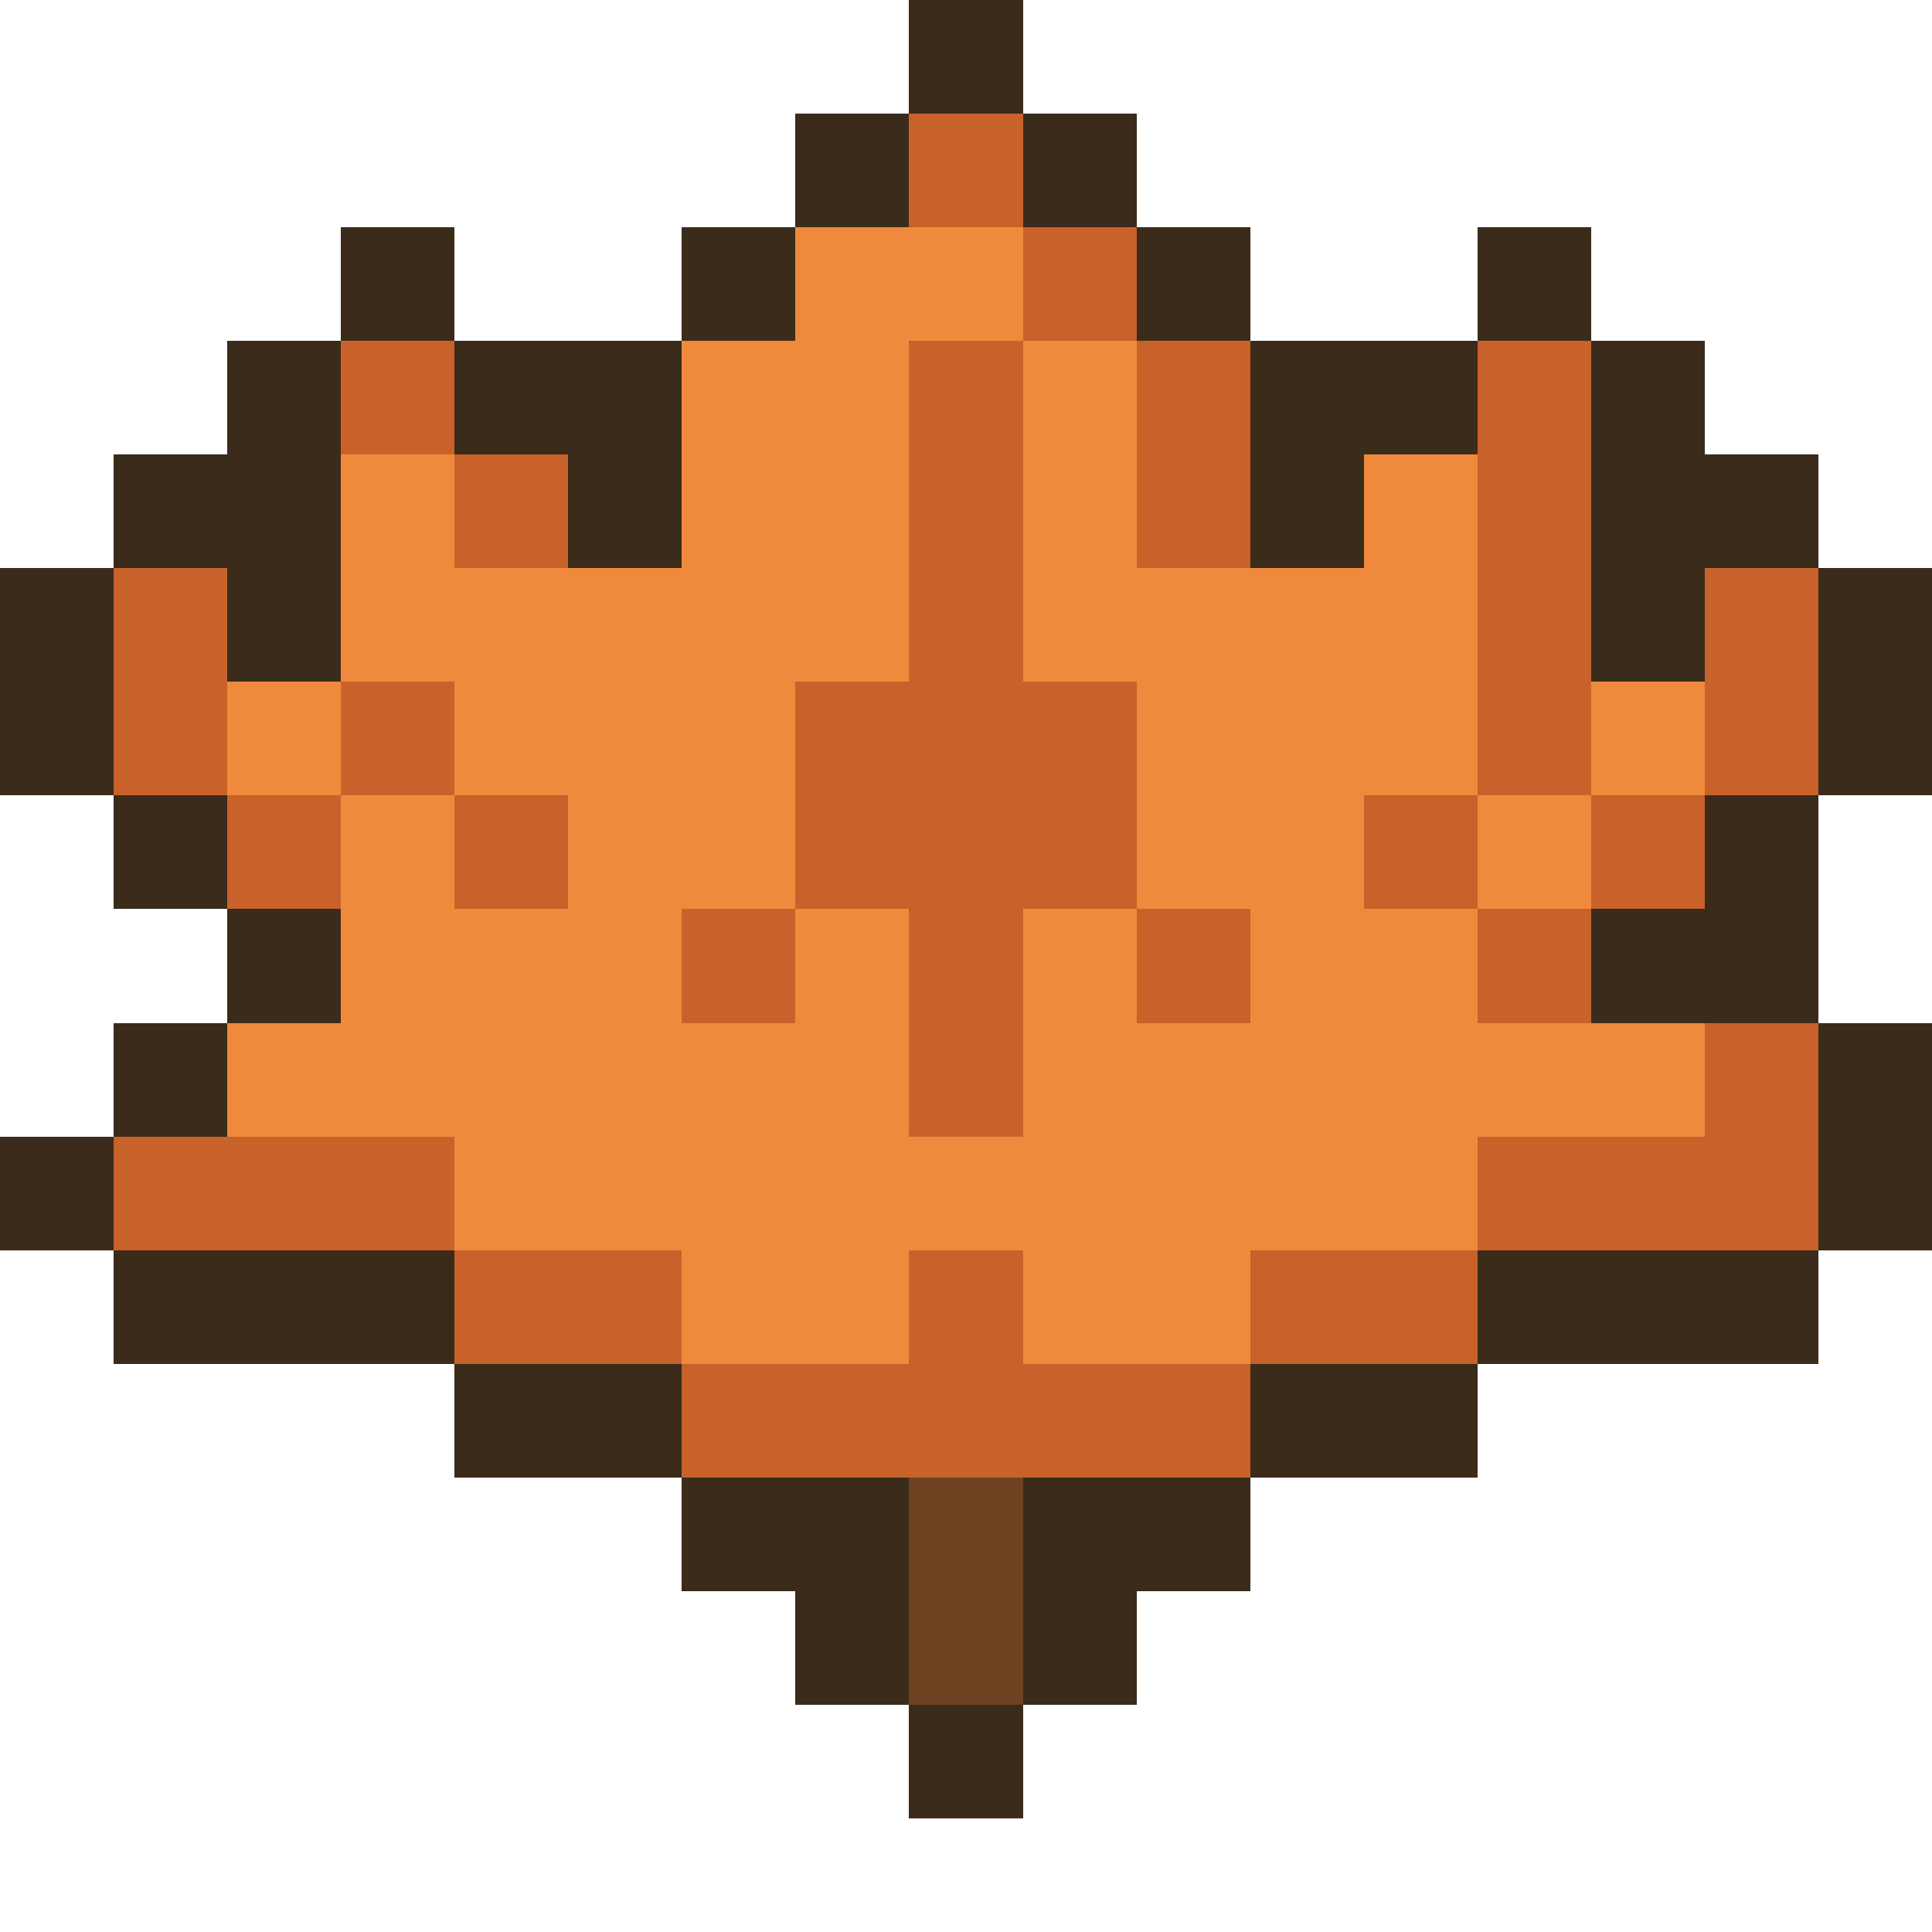
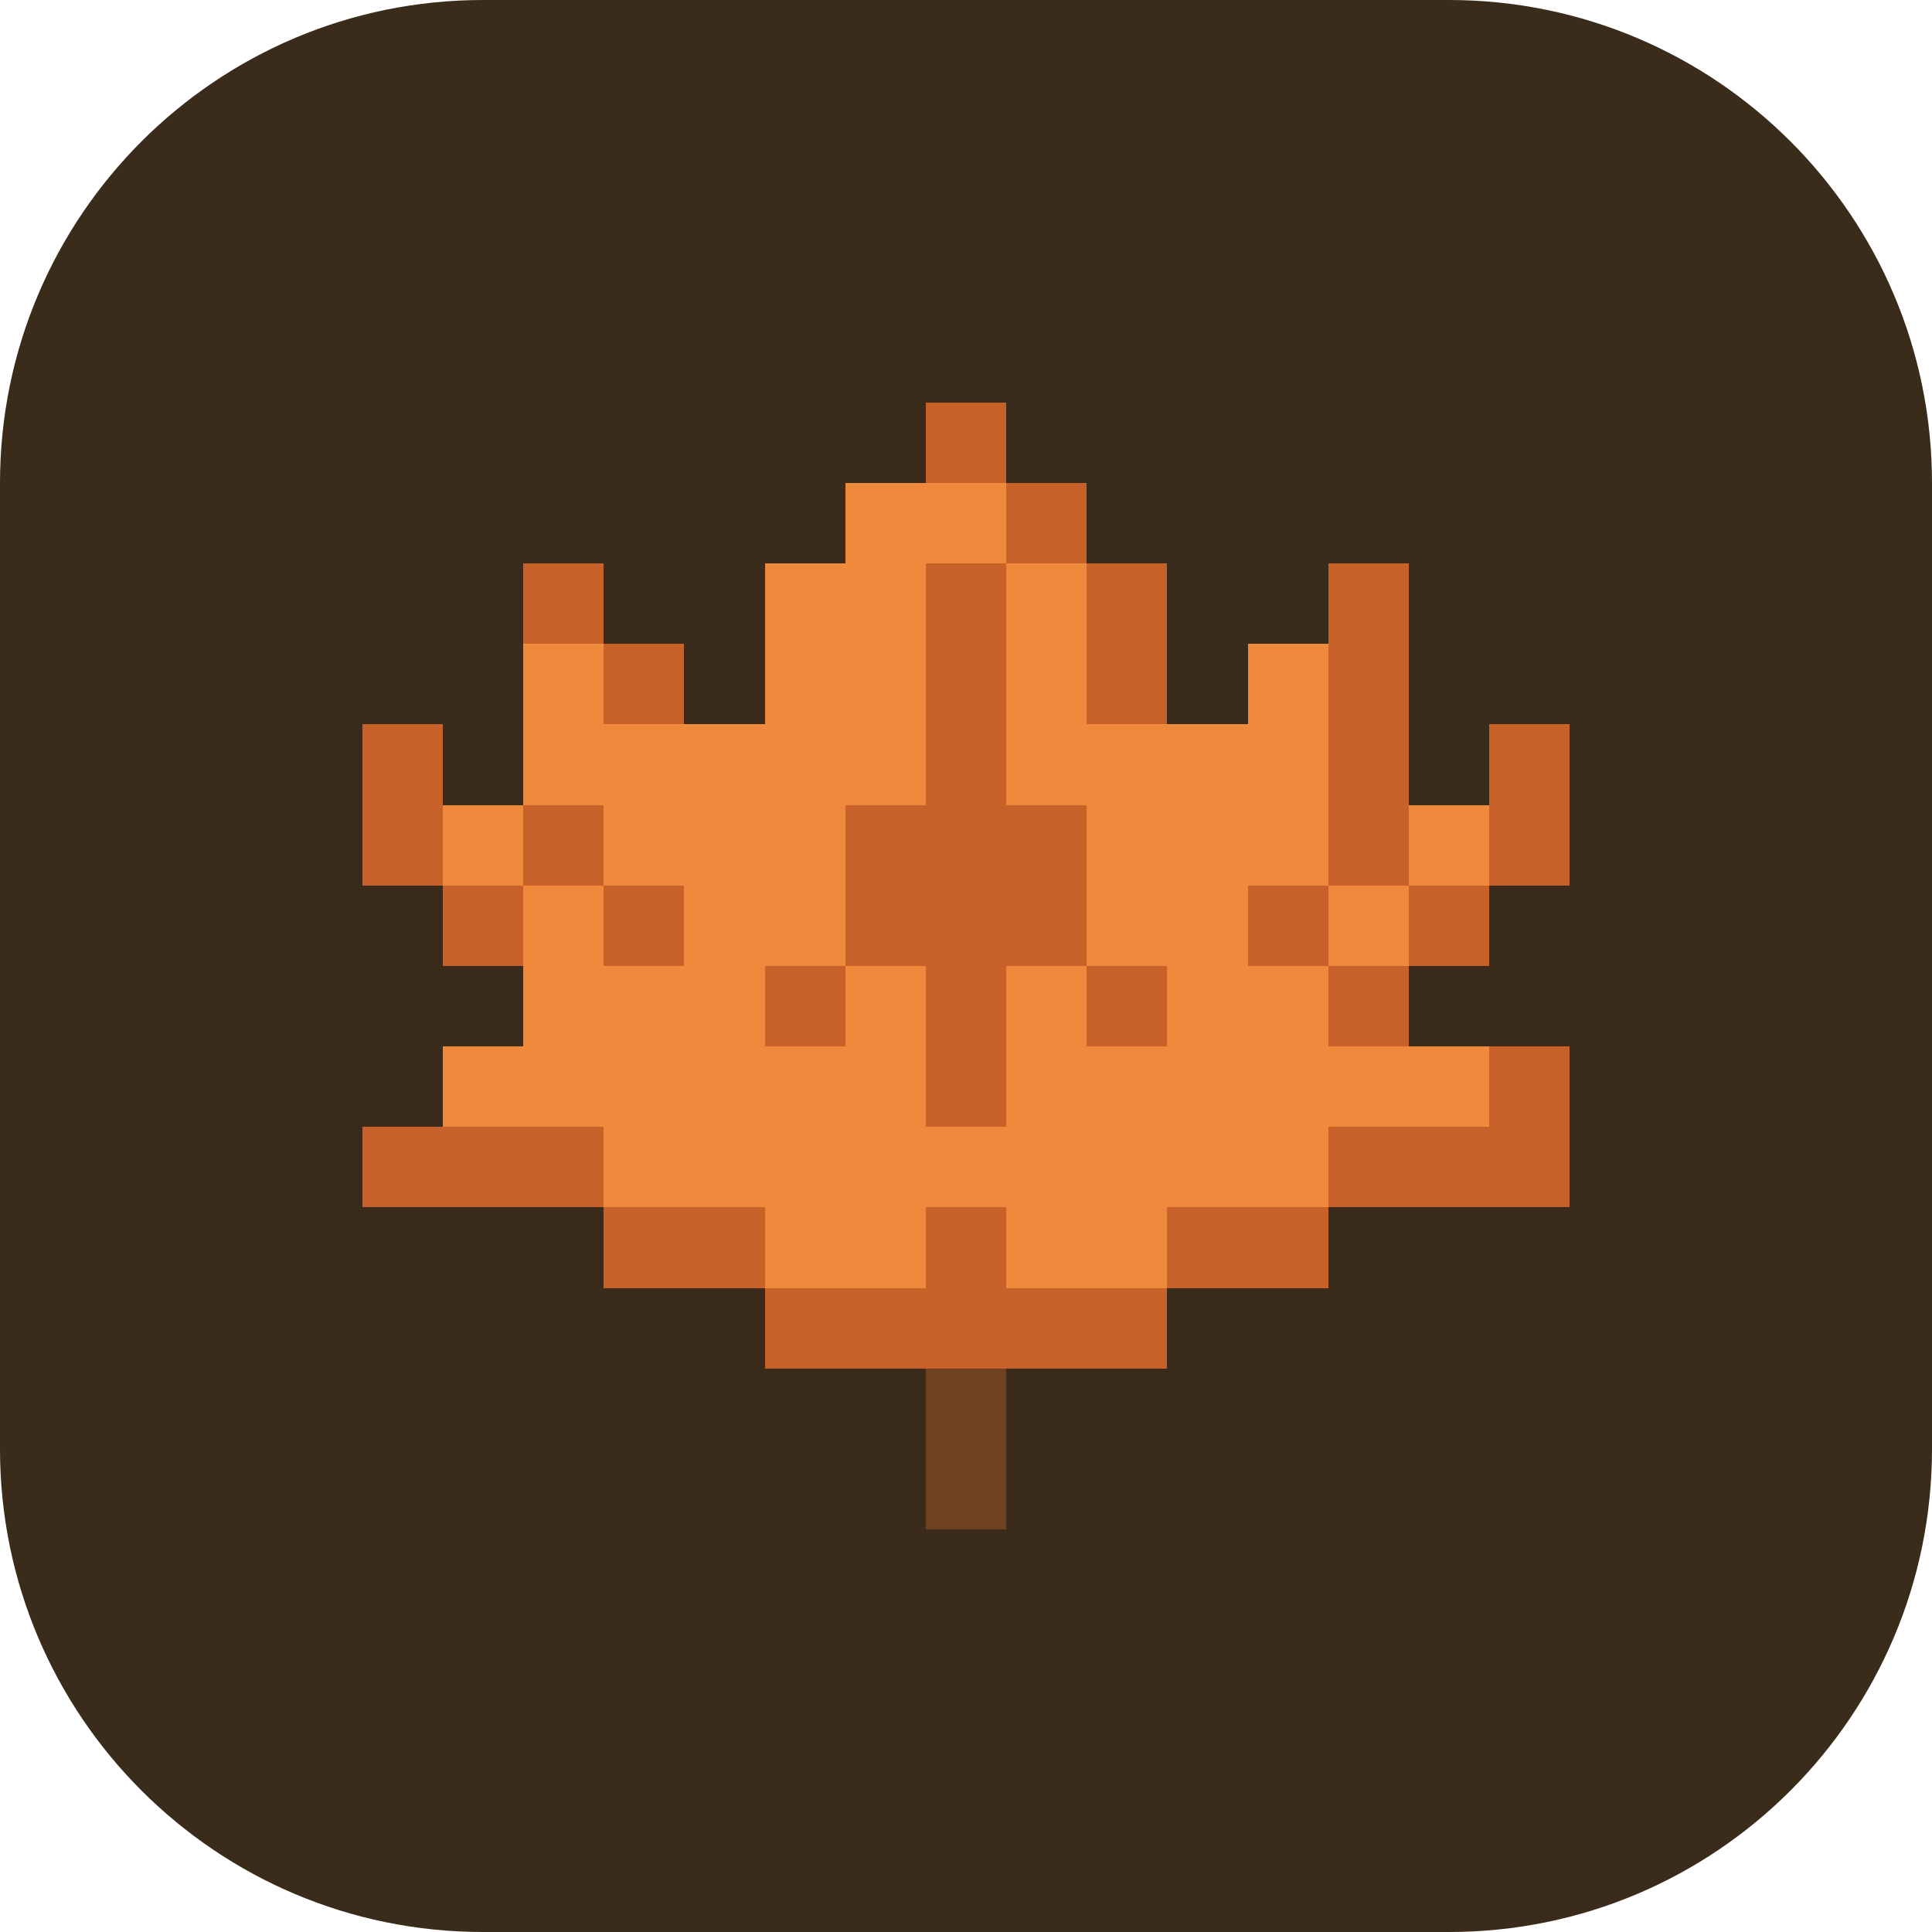
- <svg xmlns="http://www.w3.org/2000/svg" viewBox="0 0 17 17" shape-rendering="crispEdges">
-   <rect x="8" y="0" width="1" height="1" fill="#3a2b1a" />
-   <rect x="7" y="1" width="1" height="1" fill="#3a2b1a" />
-   <rect x="8" y="1" width="1" height="1" fill="#c8622a" />
-   <rect x="9" y="1" width="1" height="1" fill="#3a2b1a" />
-   <rect x="3" y="2" width="1" height="1" fill="#3a2b1a" />
-   <rect x="6" y="2" width="1" height="1" fill="#3a2b1a" />
-   <rect x="7" y="2" width="2" height="1" fill="#ef8a3c" />
-   <rect x="9" y="2" width="1" height="1" fill="#c8622a" />
-   <rect x="10" y="2" width="1" height="1" fill="#3a2b1a" />
-   <rect x="13" y="2" width="1" height="1" fill="#3a2b1a" />
-   <rect x="2" y="3" width="1" height="1" fill="#3a2b1a" />
-   <rect x="3" y="3" width="1" height="1" fill="#c8622a" />
-   <rect x="4" y="3" width="2" height="1" fill="#3a2b1a" />
-   <rect x="6" y="3" width="2" height="1" fill="#ef8a3c" />
-   <rect x="8" y="3" width="1" height="1" fill="#c8622a" />
-   <rect x="9" y="3" width="1" height="1" fill="#ef8a3c" />
-   <rect x="10" y="3" width="1" height="1" fill="#c8622a" />
-   <rect x="11" y="3" width="2" height="1" fill="#3a2b1a" />
-   <rect x="13" y="3" width="1" height="1" fill="#c8622a" />
-   <rect x="14" y="3" width="1" height="1" fill="#3a2b1a" />
-   <rect x="1" y="4" width="2" height="1" fill="#3a2b1a" />
-   <rect x="3" y="4" width="1" height="1" fill="#ef8a3c" />
-   <rect x="4" y="4" width="1" height="1" fill="#c8622a" />
-   <rect x="5" y="4" width="1" height="1" fill="#3a2b1a" />
-   <rect x="6" y="4" width="2" height="1" fill="#ef8a3c" />
-   <rect x="8" y="4" width="1" height="1" fill="#c8622a" />
-   <rect x="9" y="4" width="1" height="1" fill="#ef8a3c" />
-   <rect x="10" y="4" width="1" height="1" fill="#c8622a" />
-   <rect x="11" y="4" width="1" height="1" fill="#3a2b1a" />
-   <rect x="12" y="4" width="1" height="1" fill="#ef8a3c" />
-   <rect x="13" y="4" width="1" height="1" fill="#c8622a" />
-   <rect x="14" y="4" width="2" height="1" fill="#3a2b1a" />
-   <rect x="0" y="5" width="1" height="1" fill="#3a2b1a" />
-   <rect x="1" y="5" width="1" height="1" fill="#c8622a" />
-   <rect x="2" y="5" width="1" height="1" fill="#3a2b1a" />
-   <rect x="3" y="5" width="5" height="1" fill="#ef8a3c" />
-   <rect x="8" y="5" width="1" height="1" fill="#c8622a" />
-   <rect x="9" y="5" width="4" height="1" fill="#ef8a3c" />
-   <rect x="13" y="5" width="1" height="1" fill="#c8622a" />
-   <rect x="14" y="5" width="1" height="1" fill="#3a2b1a" />
-   <rect x="15" y="5" width="1" height="1" fill="#c8622a" />
-   <rect x="16" y="5" width="1" height="1" fill="#3a2b1a" />
-   <rect x="0" y="6" width="1" height="1" fill="#3a2b1a" />
-   <rect x="1" y="6" width="1" height="1" fill="#c8622a" />
-   <rect x="2" y="6" width="1" height="1" fill="#ef8a3c" />
-   <rect x="3" y="6" width="1" height="1" fill="#c8622a" />
-   <rect x="4" y="6" width="3" height="1" fill="#ef8a3c" />
-   <rect x="7" y="6" width="3" height="1" fill="#c8622a" />
-   <rect x="10" y="6" width="3" height="1" fill="#ef8a3c" />
-   <rect x="13" y="6" width="1" height="1" fill="#c8622a" />
-   <rect x="14" y="6" width="1" height="1" fill="#ef8a3c" />
-   <rect x="15" y="6" width="1" height="1" fill="#c8622a" />
-   <rect x="16" y="6" width="1" height="1" fill="#3a2b1a" />
-   <rect x="1" y="7" width="1" height="1" fill="#3a2b1a" />
-   <rect x="2" y="7" width="1" height="1" fill="#c8622a" />
-   <rect x="3" y="7" width="1" height="1" fill="#ef8a3c" />
-   <rect x="4" y="7" width="1" height="1" fill="#c8622a" />
-   <rect x="5" y="7" width="2" height="1" fill="#ef8a3c" />
-   <rect x="7" y="7" width="3" height="1" fill="#c8622a" />
-   <rect x="10" y="7" width="2" height="1" fill="#ef8a3c" />
-   <rect x="12" y="7" width="1" height="1" fill="#c8622a" />
-   <rect x="13" y="7" width="1" height="1" fill="#ef8a3c" />
-   <rect x="14" y="7" width="1" height="1" fill="#c8622a" />
-   <rect x="15" y="7" width="1" height="1" fill="#3a2b1a" />
-   <rect x="2" y="8" width="1" height="1" fill="#3a2b1a" />
-   <rect x="3" y="8" width="3" height="1" fill="#ef8a3c" />
-   <rect x="6" y="8" width="1" height="1" fill="#c8622a" />
-   <rect x="7" y="8" width="1" height="1" fill="#ef8a3c" />
-   <rect x="8" y="8" width="1" height="1" fill="#c8622a" />
-   <rect x="9" y="8" width="1" height="1" fill="#ef8a3c" />
-   <rect x="10" y="8" width="1" height="1" fill="#c8622a" />
-   <rect x="11" y="8" width="2" height="1" fill="#ef8a3c" />
-   <rect x="13" y="8" width="1" height="1" fill="#c8622a" />
-   <rect x="14" y="8" width="2" height="1" fill="#3a2b1a" />
-   <rect x="1" y="9" width="1" height="1" fill="#3a2b1a" />
-   <rect x="2" y="9" width="6" height="1" fill="#ef8a3c" />
-   <rect x="8" y="9" width="1" height="1" fill="#c8622a" />
-   <rect x="9" y="9" width="6" height="1" fill="#ef8a3c" />
-   <rect x="15" y="9" width="1" height="1" fill="#c8622a" />
-   <rect x="16" y="9" width="1" height="1" fill="#3a2b1a" />
-   <rect x="0" y="10" width="1" height="1" fill="#3a2b1a" />
-   <rect x="1" y="10" width="3" height="1" fill="#c8622a" />
-   <rect x="4" y="10" width="9" height="1" fill="#ef8a3c" />
-   <rect x="13" y="10" width="3" height="1" fill="#c8622a" />
-   <rect x="16" y="10" width="1" height="1" fill="#3a2b1a" />
-   <rect x="1" y="11" width="3" height="1" fill="#3a2b1a" />
-   <rect x="4" y="11" width="2" height="1" fill="#c8622a" />
-   <rect x="6" y="11" width="2" height="1" fill="#ef8a3c" />
-   <rect x="8" y="11" width="1" height="1" fill="#c8622a" />
-   <rect x="9" y="11" width="2" height="1" fill="#ef8a3c" />
-   <rect x="11" y="11" width="2" height="1" fill="#c8622a" />
-   <rect x="13" y="11" width="3" height="1" fill="#3a2b1a" />
-   <rect x="4" y="12" width="2" height="1" fill="#3a2b1a" />
-   <rect x="6" y="12" width="5" height="1" fill="#c8622a" />
-   <rect x="11" y="12" width="2" height="1" fill="#3a2b1a" />
-   <rect x="6" y="13" width="2" height="1" fill="#3a2b1a" />
-   <rect x="8" y="13" width="1" height="1" fill="#6e4220" />
-   <rect x="9" y="13" width="2" height="1" fill="#3a2b1a" />
-   <rect x="7" y="14" width="1" height="1" fill="#3a2b1a" />
-   <rect x="8" y="14" width="1" height="1" fill="#6e4220" />
-   <rect x="9" y="14" width="1" height="1" fill="#3a2b1a" />
-   <rect x="8" y="15" width="1" height="1" fill="#3a2b1a" />
+ <svg xmlns="http://www.w3.org/2000/svg" viewBox="0 0 24 24">
+   <rect width="24" height="24" rx="6" fill="#3a2b1a" />
+   <g shape-rendering="crispEdges">
+     <rect x="11.5" y="5" width="1" height="1" fill="#c8622a" />
+     <rect x="10.5" y="6" width="2" height="1" fill="#ef8a3c" />
+     <rect x="12.5" y="6" width="1" height="1" fill="#c8622a" />
+     <rect x="6.5" y="7" width="1" height="1" fill="#c8622a" />
+     <rect x="9.5" y="7" width="2" height="1" fill="#ef8a3c" />
+     <rect x="11.5" y="7" width="1" height="1" fill="#c8622a" />
+     <rect x="12.5" y="7" width="1" height="1" fill="#ef8a3c" />
+     <rect x="13.5" y="7" width="1" height="1" fill="#c8622a" />
+     <rect x="16.5" y="7" width="1" height="1" fill="#c8622a" />
+     <rect x="6.5" y="8" width="1" height="1" fill="#ef8a3c" />
+     <rect x="7.5" y="8" width="1" height="1" fill="#c8622a" />
+     <rect x="9.5" y="8" width="2" height="1" fill="#ef8a3c" />
+     <rect x="11.5" y="8" width="1" height="1" fill="#c8622a" />
+     <rect x="12.5" y="8" width="1" height="1" fill="#ef8a3c" />
+     <rect x="13.5" y="8" width="1" height="1" fill="#c8622a" />
+     <rect x="15.5" y="8" width="1" height="1" fill="#ef8a3c" />
+     <rect x="16.5" y="8" width="1" height="1" fill="#c8622a" />
+     <rect x="4.5" y="9" width="1" height="1" fill="#c8622a" />
+     <rect x="6.5" y="9" width="5" height="1" fill="#ef8a3c" />
+     <rect x="11.5" y="9" width="1" height="1" fill="#c8622a" />
+     <rect x="12.5" y="9" width="4" height="1" fill="#ef8a3c" />
+     <rect x="16.5" y="9" width="1" height="1" fill="#c8622a" />
+     <rect x="18.5" y="9" width="1" height="1" fill="#c8622a" />
+     <rect x="4.5" y="10" width="1" height="1" fill="#c8622a" />
+     <rect x="5.5" y="10" width="1" height="1" fill="#ef8a3c" />
+     <rect x="6.5" y="10" width="1" height="1" fill="#c8622a" />
+     <rect x="7.5" y="10" width="3" height="1" fill="#ef8a3c" />
+     <rect x="10.5" y="10" width="3" height="1" fill="#c8622a" />
+     <rect x="13.5" y="10" width="3" height="1" fill="#ef8a3c" />
+     <rect x="16.5" y="10" width="1" height="1" fill="#c8622a" />
+     <rect x="17.5" y="10" width="1" height="1" fill="#ef8a3c" />
+     <rect x="18.5" y="10" width="1" height="1" fill="#c8622a" />
+     <rect x="5.5" y="11" width="1" height="1" fill="#c8622a" />
+     <rect x="6.5" y="11" width="1" height="1" fill="#ef8a3c" />
+     <rect x="7.5" y="11" width="1" height="1" fill="#c8622a" />
+     <rect x="8.5" y="11" width="2" height="1" fill="#ef8a3c" />
+     <rect x="10.5" y="11" width="3" height="1" fill="#c8622a" />
+     <rect x="13.5" y="11" width="2" height="1" fill="#ef8a3c" />
+     <rect x="15.5" y="11" width="1" height="1" fill="#c8622a" />
+     <rect x="16.5" y="11" width="1" height="1" fill="#ef8a3c" />
+     <rect x="17.5" y="11" width="1" height="1" fill="#c8622a" />
+     <rect x="6.5" y="12" width="3" height="1" fill="#ef8a3c" />
+     <rect x="9.5" y="12" width="1" height="1" fill="#c8622a" />
+     <rect x="10.5" y="12" width="1" height="1" fill="#ef8a3c" />
+     <rect x="11.5" y="12" width="1" height="1" fill="#c8622a" />
+     <rect x="12.5" y="12" width="1" height="1" fill="#ef8a3c" />
+     <rect x="13.5" y="12" width="1" height="1" fill="#c8622a" />
+     <rect x="14.5" y="12" width="2" height="1" fill="#ef8a3c" />
+     <rect x="16.5" y="12" width="1" height="1" fill="#c8622a" />
+     <rect x="5.5" y="13" width="6" height="1" fill="#ef8a3c" />
+     <rect x="11.5" y="13" width="1" height="1" fill="#c8622a" />
+     <rect x="12.5" y="13" width="6" height="1" fill="#ef8a3c" />
+     <rect x="18.5" y="13" width="1" height="1" fill="#c8622a" />
+     <rect x="4.5" y="14" width="3" height="1" fill="#c8622a" />
+     <rect x="7.5" y="14" width="9" height="1" fill="#ef8a3c" />
+     <rect x="16.5" y="14" width="3" height="1" fill="#c8622a" />
+     <rect x="7.5" y="15" width="2" height="1" fill="#c8622a" />
+     <rect x="9.5" y="15" width="2" height="1" fill="#ef8a3c" />
+     <rect x="11.5" y="15" width="1" height="1" fill="#c8622a" />
+     <rect x="12.5" y="15" width="2" height="1" fill="#ef8a3c" />
+     <rect x="14.5" y="15" width="2" height="1" fill="#c8622a" />
+     <rect x="9.5" y="16" width="5" height="1" fill="#c8622a" />
+     <rect x="11.5" y="17" width="1" height="1" fill="#6e4220" />
+     <rect x="11.5" y="18" width="1" height="1" fill="#6e4220" />
+   </g>
</svg>
